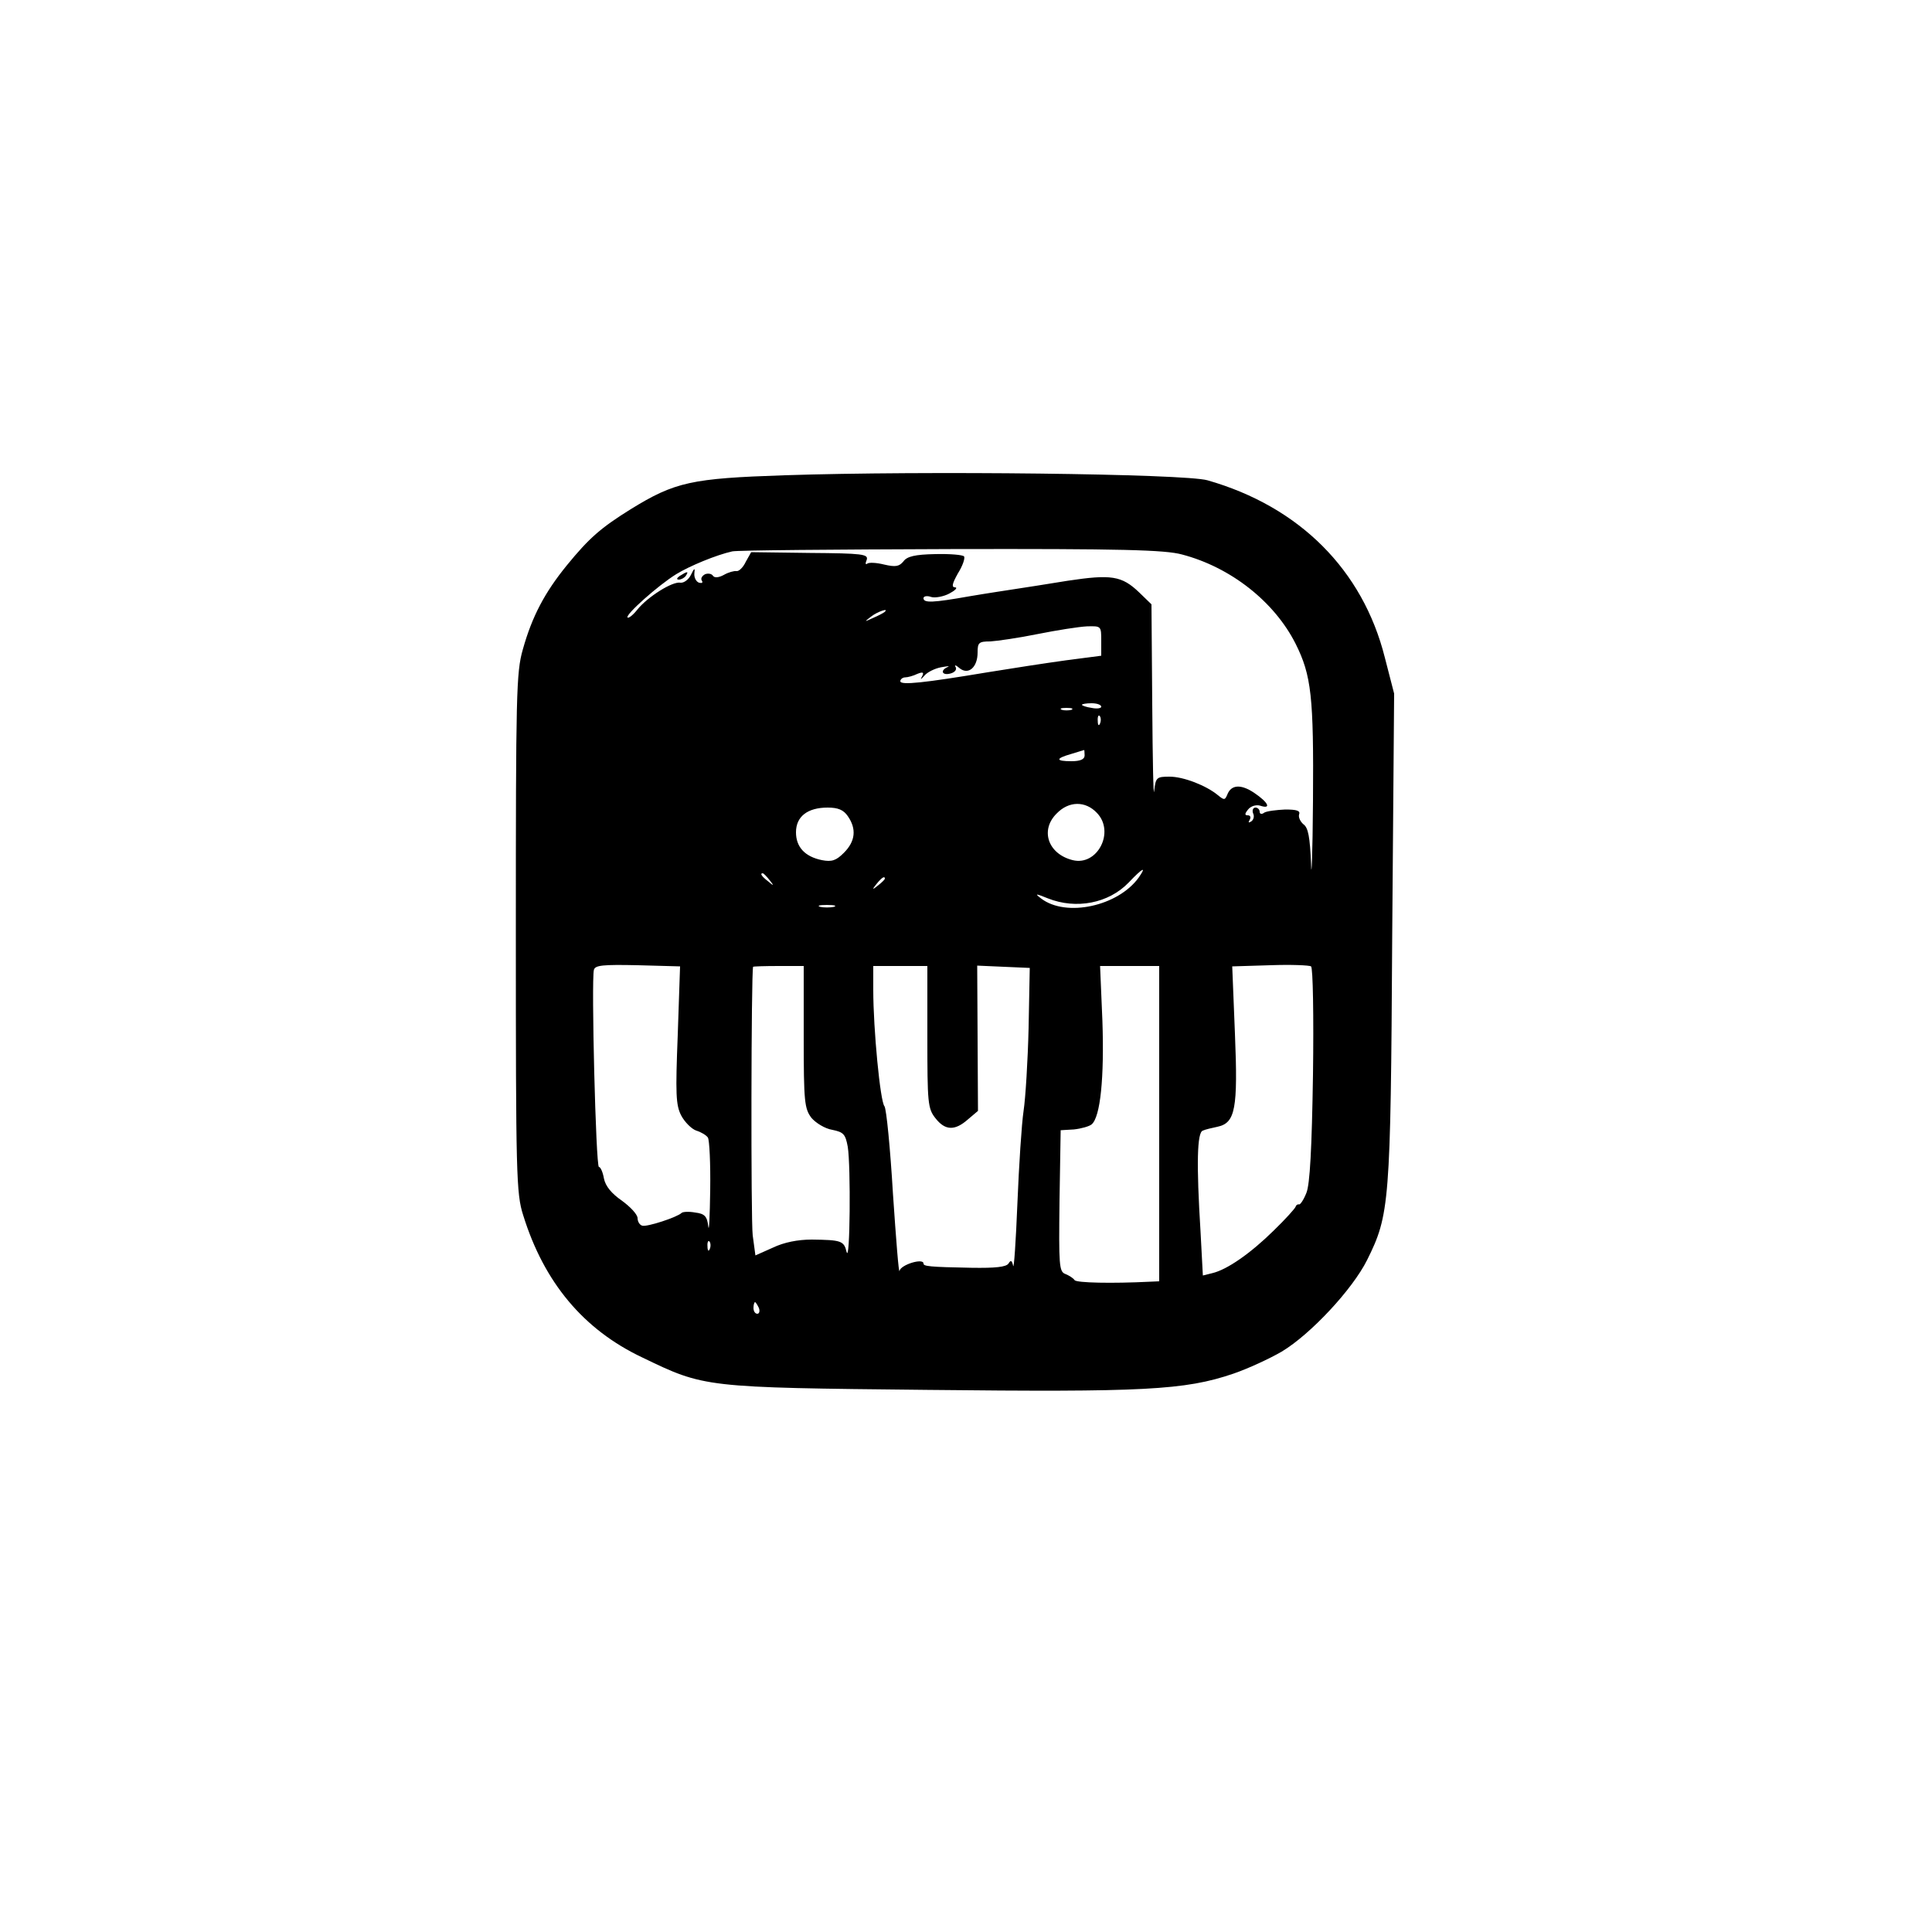
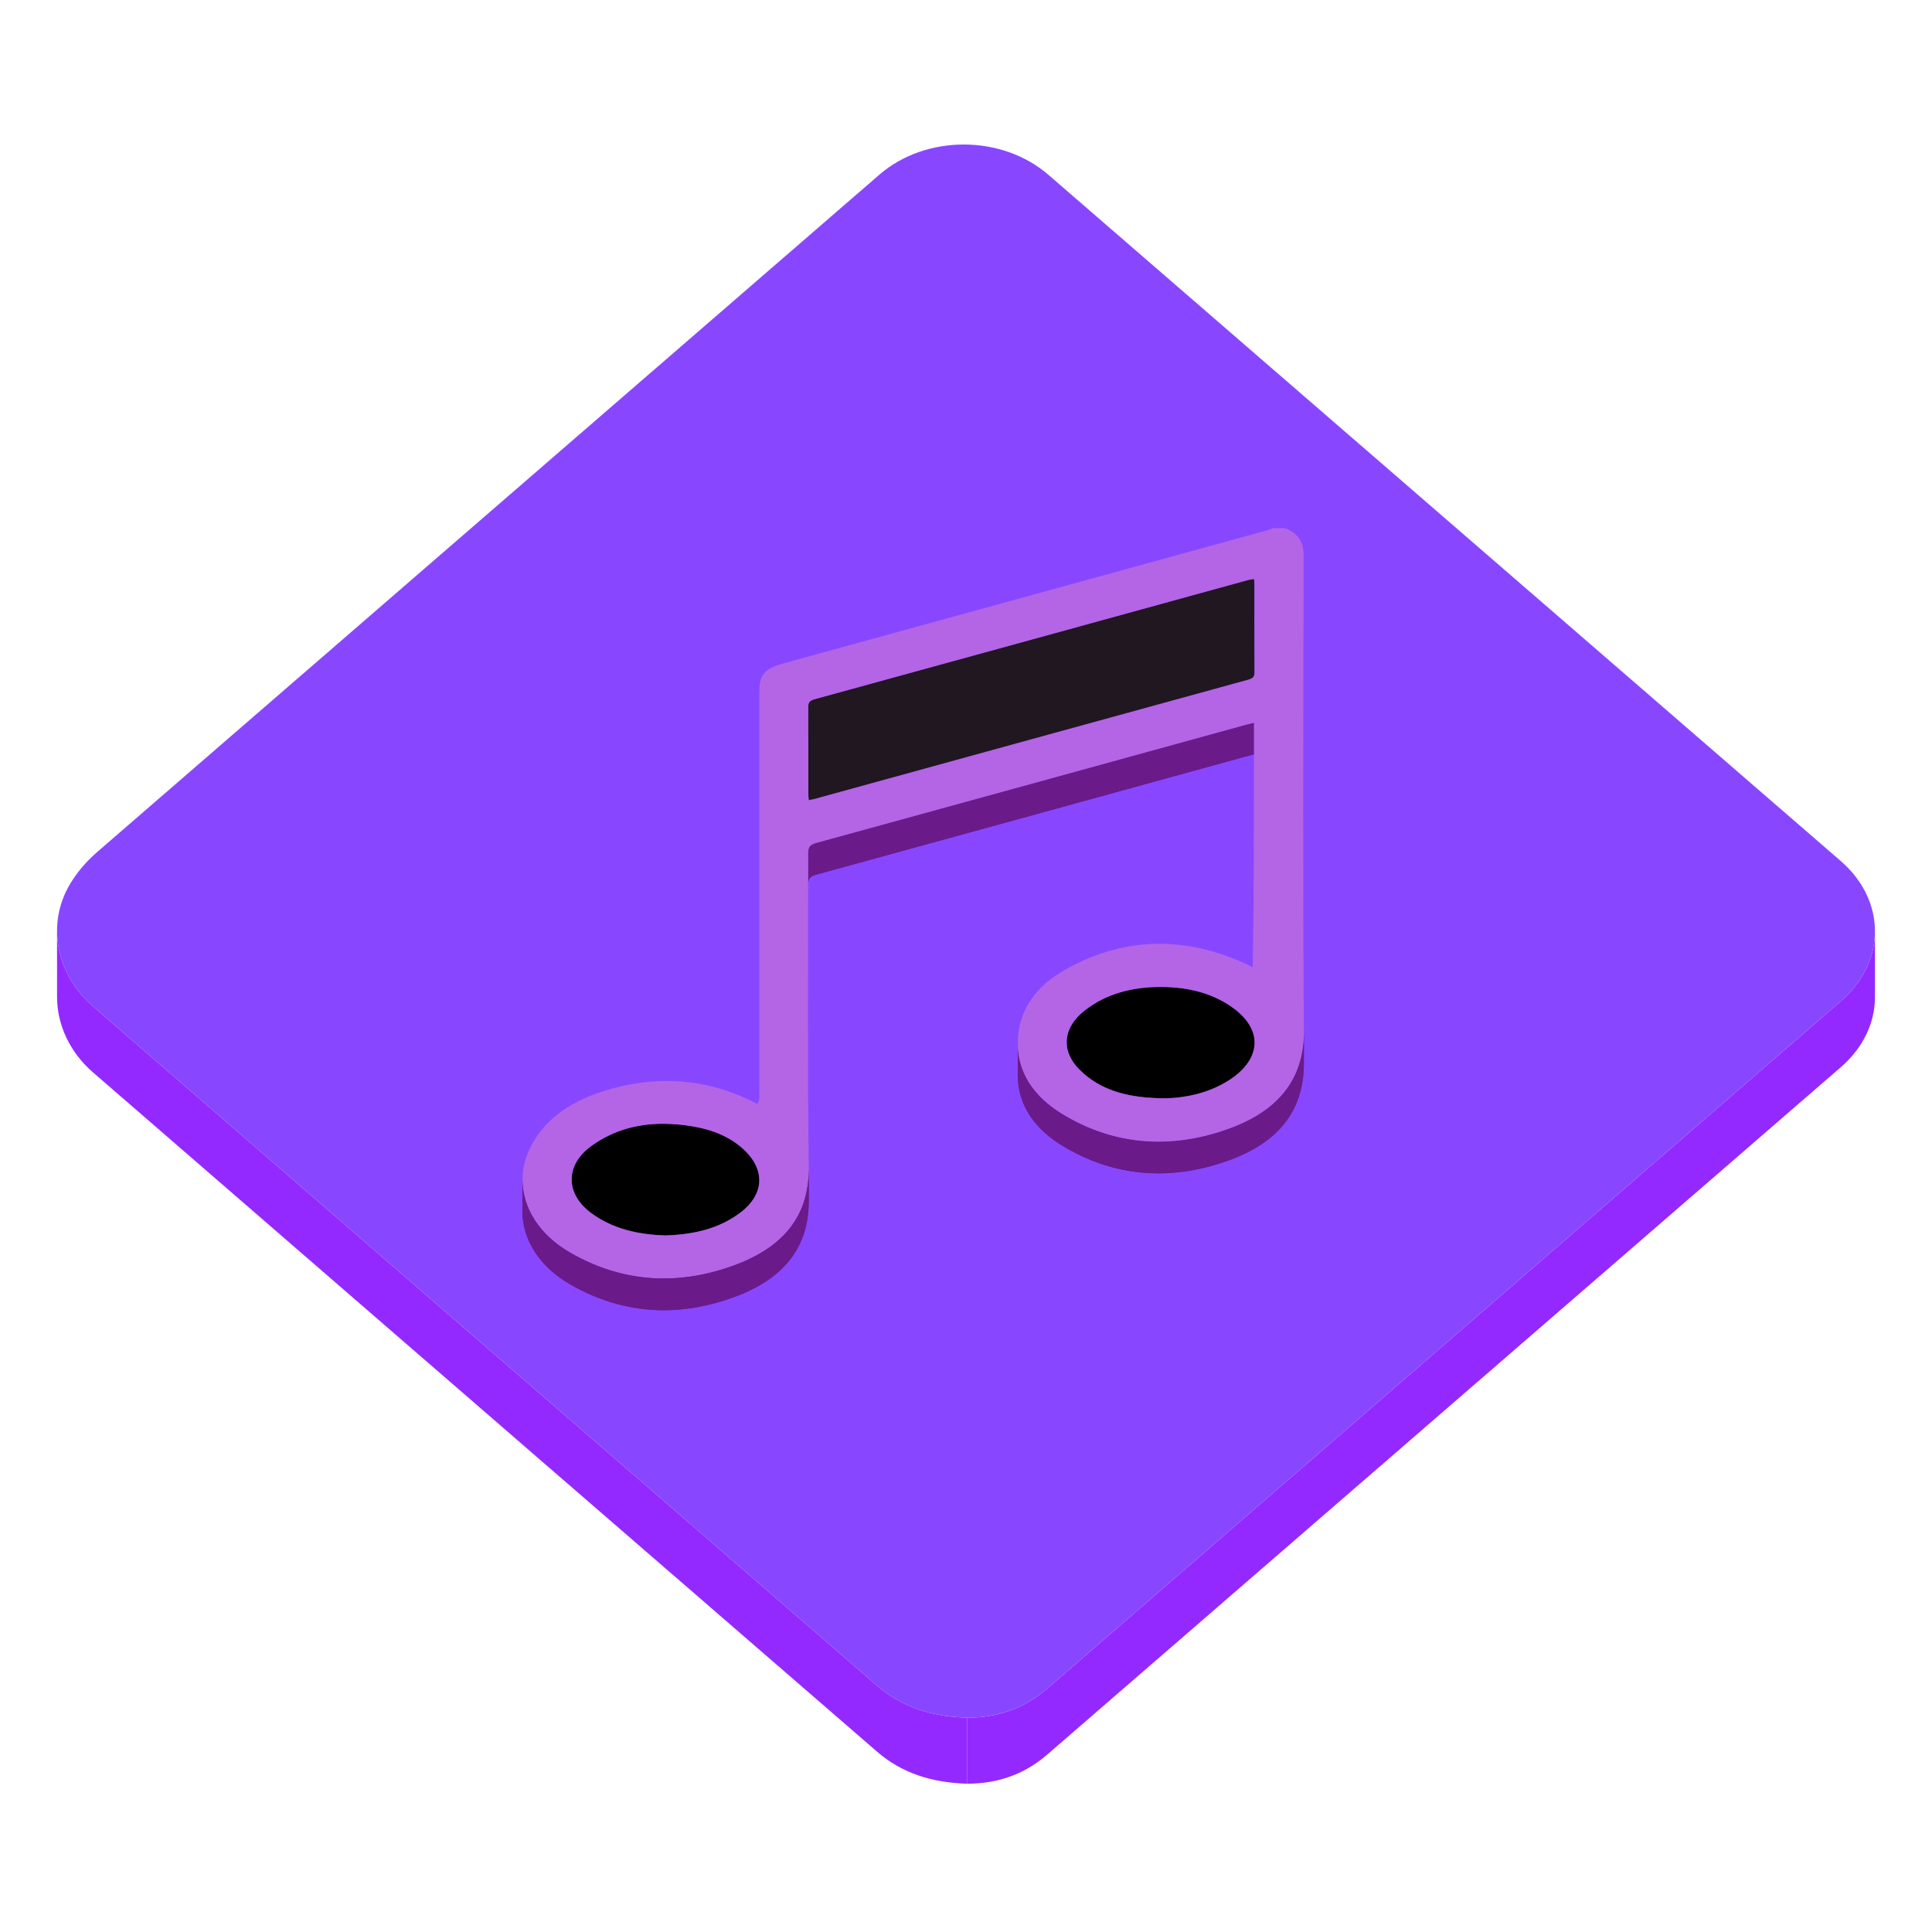
- <svg xmlns="http://www.w3.org/2000/svg" version="1.0" width="500pt" height="500pt" viewBox="0 0 500 500" preserveAspectRatio="xMidYMid meet">
-   <g transform="translate(0,500) scale(0.1,-0.1)" fill="#000000" stroke="none">
-     <path d="M2030 3770 c-240 -8 -283 -17 -398 -88 -77 -48 -107 -74 -165 -145 -57 -70 -90 -132 -114 -218 -17 -59 -18 -116 -18 -734 0 -625 1 -674 19 -730 54 -174 156 -296 308 -368 162 -78 158 -78 738 -84 559 -6 666 -1 792 42 38 13 94 39 125 57 75 45 183 161 221 237 58 117 61 144 65 836 l5 630 -24 93 c-57 227 -221 391 -459 459 -59 17 -735 25 -1095 13z m1029 -205 c126 -33 239 -122 294 -231 41 -82 47 -137 45 -407 -1 -139 -4 -211 -5 -162 -3 68 -7 93 -20 102 -8 7 -13 18 -11 25 4 10 -6 13 -36 13 -22 -1 -47 -4 -54 -8 -6 -5 -12 -4 -12 2 0 6 -5 11 -11 11 -6 0 -9 -7 -6 -15 4 -8 1 -17 -5 -21 -7 -4 -8 -3 -4 4 4 7 2 12 -5 12 -8 0 -8 4 1 15 7 9 21 13 31 10 30 -10 22 8 -15 33 -34 23 -60 22 -70 -5 -6 -14 -8 -14 -24 -1 -30 25 -89 48 -125 48 -34 0 -36 -2 -40 -37 -2 -21 -4 79 -5 223 l-2 260 -32 31 c-45 43 -72 47 -185 30 -54 -9 -114 -18 -133 -21 -19 -3 -73 -11 -120 -19 -96 -17 -120 -18 -120 -5 0 5 9 7 20 3 10 -3 32 1 47 9 15 8 22 15 15 16 -10 0 -8 9 7 36 12 19 19 39 16 44 -3 4 -36 7 -75 6 -52 -1 -73 -6 -82 -19 -11 -13 -20 -15 -50 -8 -20 5 -40 6 -44 2 -4 -3 -5 1 -1 10 5 15 -11 17 -147 18 l-152 2 -14 -25 c-7 -15 -18 -25 -24 -24 -6 1 -21 -3 -33 -10 -13 -7 -24 -8 -28 -2 -3 5 -12 7 -20 4 -8 -4 -12 -11 -9 -16 4 -6 1 -8 -7 -6 -8 3 -13 14 -12 24 2 15 0 15 -9 -4 -6 -12 -18 -21 -27 -20 -21 4 -85 -37 -111 -69 -11 -14 -23 -24 -26 -21 -6 7 79 83 126 112 34 21 104 50 145 59 11 3 265 5 565 6 443 1 555 -2 599 -14z m-770 -149 c-2 -2 -15 -9 -29 -15 -24 -11 -24 -11 -6 3 16 13 49 24 35 12z m561 -75 l0 -38 -92 -12 c-51 -7 -142 -21 -203 -31 -162 -27 -225 -34 -225 -23 0 5 6 10 13 10 6 0 21 4 31 9 15 6 18 4 12 -7 -5 -9 -3 -8 6 2 7 9 27 19 43 22 17 3 24 4 18 1 -21 -9 -15 -23 7 -17 11 3 17 10 13 17 -4 6 1 5 10 -3 23 -19 47 2 47 40 0 26 3 29 33 29 17 1 73 9 122 19 50 10 107 19 128 20 37 1 37 1 37 -38z m0 -170 c0 -4 -11 -6 -25 -3 -14 2 -25 6 -25 8 0 2 11 4 25 4 14 0 25 -4 25 -9z m-77 -8 c-7 -2 -19 -2 -25 0 -7 3 -2 5 12 5 14 0 19 -2 13 -5z m74 -35 c-3 -8 -6 -5 -6 6 -1 11 2 17 5 13 3 -3 4 -12 1 -19z m-40 -83 c0 -10 -11 -15 -34 -15 -42 0 -42 7 0 19 17 5 32 10 33 10 0 1 1 -6 1 -14z m32 -149 c47 -49 1 -138 -63 -122 -64 16 -85 78 -41 121 31 32 74 33 104 1z m-645 -8 c23 -33 20 -65 -10 -95 -20 -20 -31 -24 -57 -19 -44 9 -67 34 -67 72 0 41 30 64 82 64 27 0 41 -6 52 -22z m753 -159 c-53 -74 -188 -104 -253 -54 -17 13 -14 13 18 0 73 -29 157 -13 209 41 37 39 47 43 26 13z m-956 -6 c13 -16 12 -17 -3 -4 -17 13 -22 21 -14 21 2 0 10 -8 17 -17z m299 3 c0 -2 -8 -10 -17 -17 -16 -13 -17 -12 -4 4 13 16 21 21 21 13z m-132 -73 c-10 -2 -26 -2 -35 0 -10 3 -2 5 17 5 19 0 27 -2 18 -5z m-404 -331 c-6 -153 -5 -182 9 -209 9 -17 27 -35 39 -39 13 -4 26 -12 30 -18 4 -6 7 -67 6 -136 -1 -69 -3 -111 -5 -94 -3 26 -9 33 -34 36 -16 3 -32 2 -35 -1 -11 -11 -90 -37 -102 -33 -7 2 -12 11 -12 20 -1 10 -19 29 -41 45 -26 18 -42 37 -46 57 -3 17 -9 30 -13 30 -8 0 -20 483 -13 510 3 12 23 14 114 12 l109 -3 -6 -177z m1644 -103 c-3 -192 -8 -284 -17 -306 -7 -18 -16 -31 -19 -30 -4 1 -8 -2 -9 -6 -1 -4 -26 -32 -57 -62 -59 -58 -120 -101 -159 -110 l-24 -6 -6 113 c-11 177 -9 258 6 262 6 3 24 7 38 10 46 10 53 46 45 241 l-7 174 98 3 c54 2 102 0 106 -3 5 -4 7 -130 5 -280z m-1318 97 c0 -168 2 -185 20 -209 11 -13 35 -28 54 -31 29 -6 34 -11 40 -44 8 -49 6 -305 -3 -272 -7 29 -14 31 -90 32 -36 0 -72 -7 -101 -21 l-45 -20 -7 52 c-5 39 -4 679 1 695 1 1 30 2 66 2 l65 0 0 -184z m320 0 c0 -170 1 -185 21 -210 25 -32 50 -33 84 -3 l26 22 -1 188 -1 188 68 -3 68 -3 -3 -155 c-2 -85 -8 -182 -13 -215 -5 -33 -12 -141 -16 -240 -4 -99 -9 -171 -11 -161 -3 14 -6 16 -12 6 -6 -9 -34 -12 -96 -11 -110 2 -124 4 -124 11 0 15 -59 -3 -62 -19 -2 -9 -9 81 -17 199 -7 118 -17 220 -22 227 -11 12 -29 200 -29 301 l0 62 70 0 70 0 0 -184z m600 -224 l0 -408 -23 -1 c-100 -5 -191 -3 -196 4 -3 5 -14 12 -24 16 -16 6 -17 22 -15 189 l3 183 34 2 c19 2 40 8 46 13 23 19 33 122 28 268 l-6 142 76 0 77 0 0 -408z m-1163 -324 c-3 -8 -6 -5 -6 6 -1 11 2 17 5 13 3 -3 4 -12 1 -19z m127 -153 c3 -8 1 -15 -4 -15 -6 0 -10 7 -10 15 0 8 2 15 4 15 2 0 6 -7 10 -15z" />
-     <path d="M1760 3510 c-9 -6 -10 -10 -3 -10 6 0 15 5 18 10 8 12 4 12 -15 0z" />
+ <svg xmlns="http://www.w3.org/2000/svg" width="64px" height="64px" viewBox="0 0 1024.00 1024.00" class="icon" version="1.1" fill="#000000">
+   <g id="SVGRepo_bgCarrier" stroke-width="0" />
+   <g id="SVGRepo_tracerCarrier" stroke-linecap="round" stroke-linejoin="round" />
+   <g id="SVGRepo_iconCarrier">
+     <path d="M993.763 493.538v35c0 13.331-6.04 26.664-18.135 37.137-140.149 121.422-280.35 242.795-420.49 364.219-11.813 10.237-25.813 15.501-42.454 15.501v-35c16.644 0 30.641-5.264 42.454-15.501C695.28 773.47 835.474 652.092 975.628 530.677c12.095-10.475 18.135-23.803 18.135-37.139z" fill="#9429ff" />
+     <path d="M30.239 528.367v-3.5-1.75-3.5-3.5-1.75-3.5-3.5-1.75-3.5-3.5-1.75-3.5c0 14.707 6.701 29.313 19.037 40.019 138.449 120.064 277.049 239.996 415.562 360.02 13.002 11.26 28.74 16.466 47.853 16.994v35c-19.108-0.528-34.851-5.734-47.853-16.994C326.325 808.382 187.725 688.45 49.276 568.386c-12.337-10.705-19.037-25.312-19.037-40.019z" fill="#9429ff" />
+     <path d="M510.786 76.601c16.263 0 32.546 5.362 44.946 16.097 139.949 121.188 279.9 242.376 419.818 363.586 24.241 20.995 24.295 53.413 0.079 74.396C835.48 652.101 695.28 773.478 555.141 894.898c-11.814 10.238-25.813 15.502-42.451 15.502-19.109-0.528-34.853-5.734-47.854-16.994C326.324 773.382 187.724 653.45 49.275 533.386c-19.581-16.987-24.96-43.81-11.895-65.251 3.919-6.438 8.669-11.829 14.465-16.849C189.954 331.734 328.024 212.152 466.107 92.567c12.296-10.64 28.478-15.966 44.679-15.966z" fill="#8847ff" />
+     <path d="M664.943 356.196v16.8c-0.002 2.336-0.756 3.363-3.376 4.085-76.601 21.003-153.155 42.094-229.724 63.159-0.968 0.271-1.984 0.428-3.216 0.688v-16.8c1.229-0.263 2.246-0.418 3.216-0.688 76.568-21.064 153.125-42.155 229.724-63.159 2.621-0.722 3.374-1.748 3.376-4.085z" fill="#6b1a89" />
+     <path d="M664.943 356.196v16.8c0 0.183-0.004 0.357-0.015 0.523v-16.8c0.011-0.165 0.015-0.341 0.015-0.523" fill="#6b1a89" />
+     <path d="M664.928 356.72l0.002 16.8c-0.057 0.928-0.269 1.625-0.729 2.169v-16.8c0.46-0.547 0.672-1.243 0.727-2.169M664.199 358.889v16.8a3.098 3.098 0 0 1-0.707 0.609v-16.8c0.283-0.183 0.516-0.383 0.707-0.609M663.492 359.498v16.8a5.81 5.81 0 0 1-1.082 0.518v-16.8a5.81 5.81 0 0 0 1.082-0.518M662.41 360.014v16.8c-0.258 0.094-0.538 0.183-0.843 0.266-76.601 21.003-153.155 42.095-229.724 63.159-0.968 0.271-1.984 0.428-3.216 0.688v-16.8c1.229-0.263 2.246-0.418 3.216-0.688 76.568-21.064 153.125-42.155 229.724-63.159 0.305-0.082 0.585-0.173 0.843-0.266" fill="#6b1a89" />
+     <path d="M433.428 386.949v-0.031-0.032-0.032-0.033-0.032-0.031-0.031-0.031-1.935-2.05-2.13-2.166-2.166-2.125-2.047-1.929c75.855-20.801 151.683-41.685 227.528-62.555V307.593l0.874-0.239c0.838-0.229 1.723-0.297 2.822-0.48v16.8c-1.1 0.182-1.984 0.251-2.822 0.479-76.139 20.948-152.255 41.916-228.402 62.796z" fill="#6b1a89" />
+     <path d="M664.65 306.875v16.8c-1.099 0.182-1.983 0.251-2.823 0.48-76.72 21.108-153.417 42.233-230.146 63.271-0.29 0.08-0.554 0.164-0.799 0.254v-16.8a10.7 10.7 0 0 1 0.799-0.253c76.729-21.038 153.428-42.164 230.146-63.271 0.84-0.23 1.726-0.298 2.823-0.481" fill="#6b1a89" />
+     <path d="M664.652 306.875c0.089 1.029 0.229 1.901 0.229 2.768 0.002 1.94 0.002 3.879 0.002 5.82 0 4.851-0.005 9.7-0.005 14.55-0.002 8.73 0.007 17.458 0.063 26.184-0.003 2.337-0.757 3.363-3.376 4.085-76.601 21.003-153.156 42.094-229.724 63.159-0.968 0.271-1.984 0.428-3.216 0.688-0.071-1.091-0.193-1.963-0.193-2.83-0.002-2.91-0.005-5.819-0.005-8.729l0.001-11.642c0-8.729-0.005-17.462-0.058-26.191 0-2.286 0.658-3.381 3.307-4.112 76.729-21.038 153.429-42.163 230.146-63.271 0.844-0.228 1.73-0.296 2.829-0.479z" fill="#201721" />
+     <path d="M664.641 383.057v16.8c-1.793 0.454-3.446 0.847-5.08 1.301-75.57 20.812-151.14 41.648-226.751 62.362-3.519 0.962-4.475 2.263-4.475 5.369v-16.8c0-3.107 0.957-4.408 4.475-5.369 75.611-20.714 151.181-41.553 226.751-62.363 1.632-0.454 3.287-0.845 5.08-1.3z" fill="#6b1a89" />
+     <path d="M664.641 383.057v16.8c-1.793 0.454-3.446 0.847-5.08 1.301-75.57 20.812-151.14 41.648-226.751 62.362-0.435 0.119-0.831 0.242-1.189 0.377v-16.801c0.358-0.133 0.756-0.257 1.189-0.376 75.611-20.714 151.181-41.553 226.751-62.363 1.632-0.454 3.287-0.845 5.08-1.3M431.62 447.096v16.8a7.338 7.338 0 0 0-1.419 0.678v-16.8a7.368 7.368 0 0 1 1.419-0.678M430.201 447.774v16.8a3.97 3.97 0 0 0-0.908 0.777v-16.8c0.245-0.287 0.544-0.544 0.908-0.777M429.293 448.552v16.8c-0.595 0.706-0.867 1.604-0.938 2.811v-16.8c0.072-1.208 0.344-2.107 0.938-2.811M428.354 451.362v16.8c-0.014 0.23-0.019 0.473-0.019 0.729v-16.8c0-0.256 0.007-0.5 0.019-0.729" fill="#6b1a89" />
+     <path d="M614.85 539.921c-1.893 0.007-3.764 0.07-5.619 0.193-0.256-5.581-0.611-11.156-0.904-16.736a89.898 89.898 0 0 1 6.521-0.257h0.354v16.8h-0.352z" fill="#6b1a89" />
+     <path d="M615.202 523.121v16.8h-0.354c-3.782 0.014-7.493 0.252-11.111 0.745v-16.8c3.62-0.495 7.329-0.731 11.111-0.745h0.354" fill="#6b1a89" />
+     <path d="M609.23 540.114c-10.478 0.693-20.293 3.312-29.015 8.597-0.139-5.805-0.2-10.793-0.203-16.674 8.52-5.218 18.094-7.867 28.313-8.659 0.294 5.58 0.651 11.155 0.905 16.736z" fill="#6b1a89" />
+     <path d="M615.202 523.121v16.8h-0.354c-3.782 0.014-7.493 0.252-11.111 0.745v-16.8c3.62-0.495 7.329-0.731 11.111-0.745h0.354M603.735 523.866v16.8c-4.762 0.651-9.363 1.748-13.763 3.362v-16.801c4.401-1.614 9.003-2.709 13.763-3.361" fill="#6b1a89" />
+     <path d="M589.974 527.229v16.8a55.901 55.901 0 0 0-10.853 5.363v-16.801a55.955 55.955 0 0 1 10.853-5.362" fill="#6b1a89" />
+     <path d="M428.354 470.579v16.8c0 25.778-0.096 51.556-0.096 77.331v-16.8c0-25.776 0.096-51.553 0.096-77.331z" fill="#6b1a89" />
+     <path d="M428.354 470.579v16.8c0 25.778-0.096 51.556-0.096 77.331v-16.8c0-25.776 0.096-51.553 0.096-77.331" fill="#6b1a89" />
+     <path d="M616.641 539.933a76.739 76.739 0 0 0-1.438-0.012v-16.8c0.479 0 0.96 0.003 1.438 0.011 13.033 0.2 25.33 3.106 35.823 10.31 8.45 5.803 12.445 12.474 12.497 19.044v16.8c-0.052-6.567-4.047-13.241-12.497-19.043-10.493-7.205-22.79-10.111-35.823-10.31z" fill="#6b1a89" />
+     <path d="M664.961 552.484v16.8c-0.052-6.567-4.047-13.241-12.497-19.043-10.493-7.204-22.79-10.11-35.823-10.31a76.739 76.739 0 0 0-1.438-0.012v-16.8c0.479 0 0.96 0.003 1.438 0.011 13.033 0.2 25.33 3.106 35.823 10.31 8.45 5.803 12.445 12.475 12.497 19.044" fill="#6b1a89" />
+     <path d="M664.961 552.484v16.8c0.063 7.929-5.625 15.708-16.166 21.628-9.202 5.176-19.464 7.619-30.461 8.021v-16.801c10.995-0.4 21.259-2.845 30.461-8.021 10.541-5.919 16.226-13.698 16.166-21.627z" fill="#6b1a89" />
+     <path d="M664.961 552.484v16.8a17.3 17.3 0 0 1-0.028 1.116v-16.8a17.3 17.3 0 0 0 0.028-1.116M664.931 553.6v16.8c-0.247 4.077-2.008 8.095-5.164 11.815v-16.8c3.157-3.72 4.918-7.736 5.164-11.815" fill="#6b1a89" />
+     <path d="M659.769 565.417v16.8c-2.173 2.562-5.004 4.981-8.454 7.188v-16.802c3.45-2.205 6.281-4.625 8.454-7.186M651.313 572.604v16.801a53.572 53.572 0 0 1-2.519 1.508 58.65 58.65 0 0 1-8.531 3.928v-16.8a58.237 58.237 0 0 0 8.531-3.928 53.408 53.408 0 0 0 2.519-1.509" fill="#6b1a89" />
+     <path d="M640.264 578.04v16.8c-4.455 1.638-9.106 2.756-13.932 3.414v-16.8c4.824-0.658 9.478-1.776 13.932-3.414M626.332 581.454v16.8a80.75 80.75 0 0 1-7.998 0.68v-16.801a80.45 80.45 0 0 0 7.998-0.679" fill="#6b1a89" />
+     <path d="M615.199 523.121c0.48 0 0.963 0.003 1.441 0.01 13.032 0.201 25.33 3.107 35.823 10.311 8.449 5.803 12.445 12.474 12.496 19.044 0.062 7.929-5.625 15.708-16.166 21.628-9.202 5.176-19.464 7.619-30.461 8.021h-0.444c-0.411 0-0.819-0.001-1.229-0.005-17.063-0.146-32.878-3.387-44.644-15.298-4.515-4.573-6.694-9.591-6.658-14.545 0.041-5.979 3.315-11.867 9.623-16.771 11.403-8.869 25.084-12.34 39.869-12.395h0.35z" fill="#000000" />
+     <path d="M617.89 582.135v16.8c-0.411 0-0.819-0.001-1.229-0.006-17.063-0.145-32.879-3.386-44.644-15.297v-16.8c11.763 11.91 27.579 15.152 44.644 15.297 0.408 0.004 0.818 0.006 1.229 0.006z" fill="#6b1a89" />
+     <path d="M617.89 582.135v16.8c-0.411 0-0.819-0.001-1.229-0.006-17.063-0.145-32.879-3.386-44.644-15.297v-16.8c11.763 11.91 27.579 15.152 44.644 15.297 0.408 0.004 0.818 0.006 1.229 0.006" fill="#6b1a89" />
+     <path d="M539.445 569.734v-16.801c0 16.388 9.253 29.067 24.748 38.208 15.938 9.408 32.667 13.965 49.813 13.965 12.35 0 24.917-2.363 37.562-6.979 26.007-9.489 39.686-26.284 39.515-51.915v16.8c0.171 25.631-13.507 42.427-39.515 51.915-12.645 4.616-25.212 6.979-37.562 6.979-17.146 0-33.873-4.557-49.813-13.963-15.494-9.141-24.748-21.822-24.748-38.209z" fill="#6b1a89" />
+     <path d="M691.081 546.212v16.8c0.01 1.535-0.03 3.039-0.119 4.513v-16.801c0.089-1.473 0.129-2.977 0.119-4.512M690.962 550.724v16.801c-0.698 11.58-4.451 21.219-11.1 29.076v-16.8c6.649-7.859 10.402-17.497 11.1-29.077M679.862 579.801v16.8c-3.366 3.981-7.479 7.504-12.313 10.593v-16.801c4.836-3.089 8.947-6.613 12.313-10.592" fill="#6b1a89" />
+     <path d="M667.551 590.393v16.801c-4.604 2.941-9.869 5.485-15.769 7.654v-16.801c5.902-2.168 11.163-4.712 15.769-7.654" fill="#6b1a89" />
+     <path d="M651.784 598.047v16.801l-0.216 0.08c-8.037 2.936-16.043 4.959-23.983 6.042v-16.8c7.94-1.083 15.946-3.108 23.983-6.042l0.216-0.081M627.585 604.17v16.8c-4.55 0.622-9.078 0.938-13.578 0.938-17.146 0-33.873-4.557-49.812-13.963-15.494-9.143-24.748-21.822-24.748-38.209v-16.801c0 16.388 9.252 29.067 24.748 38.208 15.938 9.408 32.666 13.965 49.812 13.965 4.498-0.002 9.028-0.316 13.578-0.938" fill="#6b1a89" />
+     <path d="M313.48 624.167c0.009-8.399 0.009-8.399 0-16.8a66.06 66.06 0 0 1 1.545-1.081c7.764-5.269 16.148-8.391 24.991-9.781-1.815 11.282-1.822 11.396-2.243 17.191-8.021 1.545-15.645 4.569-22.75 9.39-0.515 0.352-1.03 0.712-1.543 1.081z" fill="#6b1a89" />
+     <path d="M341.374 596.304v16.802c-4.562 0.622-9.007 1.698-13.312 3.281v-16.8c4.305-1.583 8.751-2.659 13.312-3.283" fill="#6b1a89" />
+     <path d="M328.063 599.585v16.801a59.65 59.65 0 0 0-11.61 5.762v-16.801a59.792 59.792 0 0 1 11.61-5.762M316.451 605.348v16.802c-0.479 0.306-0.953 0.616-1.426 0.938-0.607 0.414-1.213 0.84-1.814 1.277-2.037 1.49-3.767 3.092-5.194 4.771v-16.8c1.428-1.681 3.157-3.283 5.194-4.772a72.853 72.853 0 0 1 1.814-1.276c0.473-0.322 0.948-0.635 1.426-0.94" fill="#6b1a89" />
+     <path d="M313.211 624.363c-6.806 4.98-10.191 11.204-10.229 17.444v-16.801c0.036-6.241 3.422-12.463 10.229-17.445 0.09-0.063 0.179-0.13 0.27-0.194 0.01 8.399 0.01 8.399 0 16.8-0.091 0.066-0.18 0.132-0.27 0.196z" fill="#6b1a89" />
+     <path d="M316.451 605.348v16.802c-0.479 0.306-0.953 0.616-1.426 0.938-0.607 0.414-1.213 0.84-1.814 1.277-2.037 1.49-3.767 3.092-5.194 4.771v-16.8c1.428-1.681 3.157-3.283 5.194-4.772a72.853 72.853 0 0 1 1.814-1.276c0.473-0.322 0.948-0.635 1.426-0.94M308.017 612.336v16.8c-3.101 3.653-4.762 7.678-5.005 11.734v-16.8c0.243-4.057 1.904-8.081 5.005-11.734M303.012 624.07v16.8c-0.018 0.313-0.028 0.626-0.029 0.938v-16.801c0-0.311 0.01-0.623 0.029-0.937" fill="#6b1a89" />
+     <path d="M366.605 613.722a106.34 106.34 0 0 0-4.306-0.609c0-5.602 0.011-11.203-0.015-16.804 1.433 0.174 2.874 0.378 4.32 0.613 11.229 1.824 21.329 5.883 28.89 13.602 4.681 4.784 6.966 9.967 6.942 15.052v16.8c0.022-5.084-2.262-10.266-6.942-15.051-7.559-7.721-17.66-11.779-28.889-13.603z" fill="#6b1a89" />
+     <path d="M402.438 625.574v16.8c0.023-5.084-2.261-10.266-6.941-15.051-7.562-7.719-17.661-11.777-28.89-13.603-5.091-0.825-10.093-1.272-14.986-1.285-0.372 0-0.583 0-0.801 0.003a73.789 73.789 0 0 0-9.445 0.665v-16.801a73.984 73.984 0 0 1 9.445-0.664c0.217-0.003 0.431-0.003 0.801-0.003 4.894 0.011 9.896 0.46 14.986 1.285 11.229 1.824 21.329 5.883 28.89 13.601 4.679 4.787 6.964 9.968 6.941 15.053" fill="#6b1a89" />
+     <path d="M352.716 654.808v16.801c-14.424-0.42-27.851-3.433-39.24-11.767-7.008-5.136-10.532-11.594-10.492-18.033v-16.801c-0.04 6.439 3.484 12.898 10.492 18.033 11.389 8.335 24.815 11.347 39.24 11.767z" fill="#6b1a89" />
+     <path d="M352.716 654.808v16.801c-14.424-0.42-27.851-3.433-39.24-11.767-7.008-5.136-10.532-11.594-10.492-18.033v-16.801c-0.04 6.439 3.484 12.898 10.492 18.033 11.389 8.335 24.815 11.347 39.24 11.767" fill="#6b1a89" />
+     <path d="M402.439 625.573v16.8c-0.029 6.139-3.42 12.137-10.018 17.135-11.371 8.606-24.949 11.654-39.706 12.101v-16.801c14.757-0.443 28.335-3.491 39.706-12.1 6.599-4.999 9.989-10.996 10.018-17.135z" fill="#6b1a89" />
+     <path d="M402.439 625.573v16.8c-0.002 0.311-0.012 0.618-0.03 0.927v-16.8c0.018-0.31 0.029-0.617 0.03-0.927M402.408 626.5v16.8c-0.238 3.996-1.907 7.916-4.964 11.519v-16.802c3.056-3.601 4.726-7.521 4.964-11.517M397.443 638.017v16.802c-1.392 1.636-3.064 3.207-5.023 4.69a53.157 53.157 0 0 1-3.438 2.396v-16.8a52.261 52.261 0 0 0 3.438-2.396c1.959-1.484 3.634-3.056 5.023-4.692" fill="#6b1a89" />
+     <path d="M388.983 645.102v16.801c-3.396 2.17-6.968 3.902-10.688 5.271v-16.8c3.721-1.369 7.292-3.103 10.688-5.272" fill="#6b1a89" />
+     <path d="M378.296 650.372v16.8c-4.698 1.726-9.635 2.867-14.76 3.568v-16.8c5.125-0.701 10.061-1.843 14.76-3.568M363.534 653.94v16.8c-3.521 0.482-7.132 0.755-10.82 0.867v-16.801c3.688-0.111 7.299-0.384 10.82-0.866" fill="#6b1a89" />
+     <path d="M351.465 595.637c5.048 0.011 10.052 0.458 15.141 1.285 11.229 1.824 21.329 5.883 28.89 13.602 4.681 4.784 6.967 9.966 6.942 15.051-0.028 6.139-3.42 12.136-10.018 17.135-11.371 8.607-24.949 11.653-39.706 12.1-14.424-0.42-27.851-3.431-39.24-11.767-7.008-5.134-10.532-11.594-10.492-18.033 0.038-6.242 3.425-12.464 10.23-17.445a72.803 72.803 0 0 1 1.814-1.275c10.863-7.371 22.943-10.543 35.792-10.646 0.216-0.007 0.431-0.007 0.647-0.007z" fill="#000000" />
+     <path d="M690.971 294.775c-0.162 83.813-0.464 167.625 0.11 251.438 0.171 25.631-13.507 42.426-39.515 51.915-12.645 4.615-25.213 6.979-37.562 6.979-17.146 0-33.873-4.557-49.813-13.965-16.38-9.663-25.783-23.28-24.655-41.055 0.998-15.605 10.09-27.672 24.736-35.964 16.498-9.341 33.301-13.884 50.289-13.884 15.563 0 31.28 3.81 47.082 11.237 0.778 0.377 1.555 0.76 2.339 1.115 0.657-43.086 0.657-86.079 0.657-129.536-1.794 0.454-3.447 0.847-5.08 1.301-75.571 20.811-151.141 41.648-226.75 62.363-3.52 0.961-4.476 2.262-4.476 5.369 0.122 55.617-0.413 111.232 0.313 166.838 0.332 25.353-13.297 41.93-38.827 51.488-12.802 4.787-25.524 7.221-38.035 7.221-17.093 0-33.793-4.539-49.792-13.813-22.024-12.771-30.502-34.665-21.572-54.202 7.107-15.541 20.969-25.307 38.527-31.001 11.633-3.773 23.146-5.692 34.497-5.692 15.819 0 31.325 3.732 46.415 11.388 0.513 0.263 1.038 0.495 1.583 0.717 1.018-1.511 1.018-2.986 1.018-4.461 0-71.14-0.011-142.275 0-213.413 0-9.759 2.54-12.728 13.326-15.695 85.669-23.563 171.34-47.123 256.999-70.702 0.685-0.192 1.319-0.532 1.976-0.802h6.271c7.55 2.813 9.947 7.85 9.939 14.816z m-29.405 65.506c2.618-0.722 3.375-1.749 3.377-3.977a3922.02 3922.02 0 0 1-0.064-26.291c0-4.85 0.006-9.701 0.006-14.55 0-1.942 0-3.881-0.002-5.821 0-0.864-0.142-1.739-0.231-2.768-1.099 0.182-1.983 0.252-2.823 0.48-76.721 21.108-153.417 42.234-230.146 63.271-2.649 0.731-3.308 1.826-3.308 4.009 0.051 8.834 0.058 17.564 0.058 26.295l-0.001 11.641c0 2.911 0.001 5.82 0.005 8.73 0 0.864 0.121 1.738 0.191 2.83 1.229-0.264 2.247-0.418 3.216-0.689 76.569-21.066 153.124-42.155 229.722-63.16M392.42 642.708c6.597-4.997 9.989-10.996 10.018-17.134 0.022-5.085-2.262-10.268-6.942-15.052-7.562-7.719-17.661-11.776-28.89-13.602-5.091-0.825-10.093-1.273-14.986-1.285-0.372 0-0.583 0-0.801 0.003-12.852 0.104-24.929 3.275-35.792 10.646a71.7 71.7 0 0 0-1.814 1.274c-6.807 4.982-10.191 11.204-10.23 17.445-0.04 6.44 3.485 12.899 10.493 18.033 11.389 8.336 24.815 11.348 39.24 11.766 14.757-0.441 28.333-3.487 39.704-12.094m256.375-68.596c10.54-5.922 16.227-13.699 16.166-21.628-0.052-6.568-4.047-13.241-12.497-19.044-10.493-7.203-22.79-10.11-35.823-10.31a86.334 86.334 0 0 0-1.438-0.011h-0.354c-14.788 0.054-28.467 3.525-39.869 12.396-6.308 4.902-9.581 10.79-9.625 16.77-0.034 4.955 2.146 9.973 6.661 14.546 11.763 11.912 27.579 15.153 44.643 15.297 0.411 0.004 0.819 0.007 1.23 0.007h0.444c10.998-0.404 21.26-2.847 30.462-8.023" fill="#b365e6" />
+     <path d="M428.653 619.831v16.8c0 24.843-13.604 41.14-38.833 50.586-12.803 4.788-25.524 7.222-38.035 7.222-17.092 0-33.792-4.538-49.792-13.813-16.204-9.396-25.076-23.731-25.076-38.433v-16.801c0 14.701 8.871 29.036 25.076 38.434 15.999 9.272 32.699 13.813 49.792 13.813 12.511 0 25.234-2.434 38.035-7.221 25.229-9.447 38.833-25.744 38.833-50.587z" fill="#6b1a89" />
+     <path d="M428.653 619.831v16.8c0 1.327-0.038 2.63-0.116 3.91v-16.8c0.078-1.28 0.116-2.582 0.116-3.91M428.537 623.741v16.8c-0.686 11.339-4.402 20.781-10.938 28.504v-16.8c6.536-7.723 10.255-17.165 10.938-28.504M417.599 652.247v16.8c-3.375 3.988-7.499 7.517-12.346 10.612v-16.801c4.847-3.096 8.973-6.625 12.346-10.611M405.253 662.858v16.801c-4.522 2.889-9.677 5.4-15.433 7.558l-0.696 0.257v-16.8l0.696-0.257c5.757-2.156 10.91-4.669 15.433-7.559" fill="#6b1a89" />
+     <path d="M389.125 670.674v16.8c-7.993 2.938-15.955 4.956-23.852 6.037v-16.8c7.897-1.081 15.857-3.101 23.852-6.037M365.271 676.71v16.8c-4.52 0.616-9.017 0.93-13.488 0.93-17.092 0-33.792-4.539-49.792-13.813-16.204-9.396-25.076-23.73-25.076-38.433v-16.8c0 14.7 8.871 29.035 25.076 38.433 15.999 9.272 32.699 13.813 49.792 13.813a99.773 99.773 0 0 0 13.488-0.93" fill="#6b1a89" />
  </g>
</svg>
